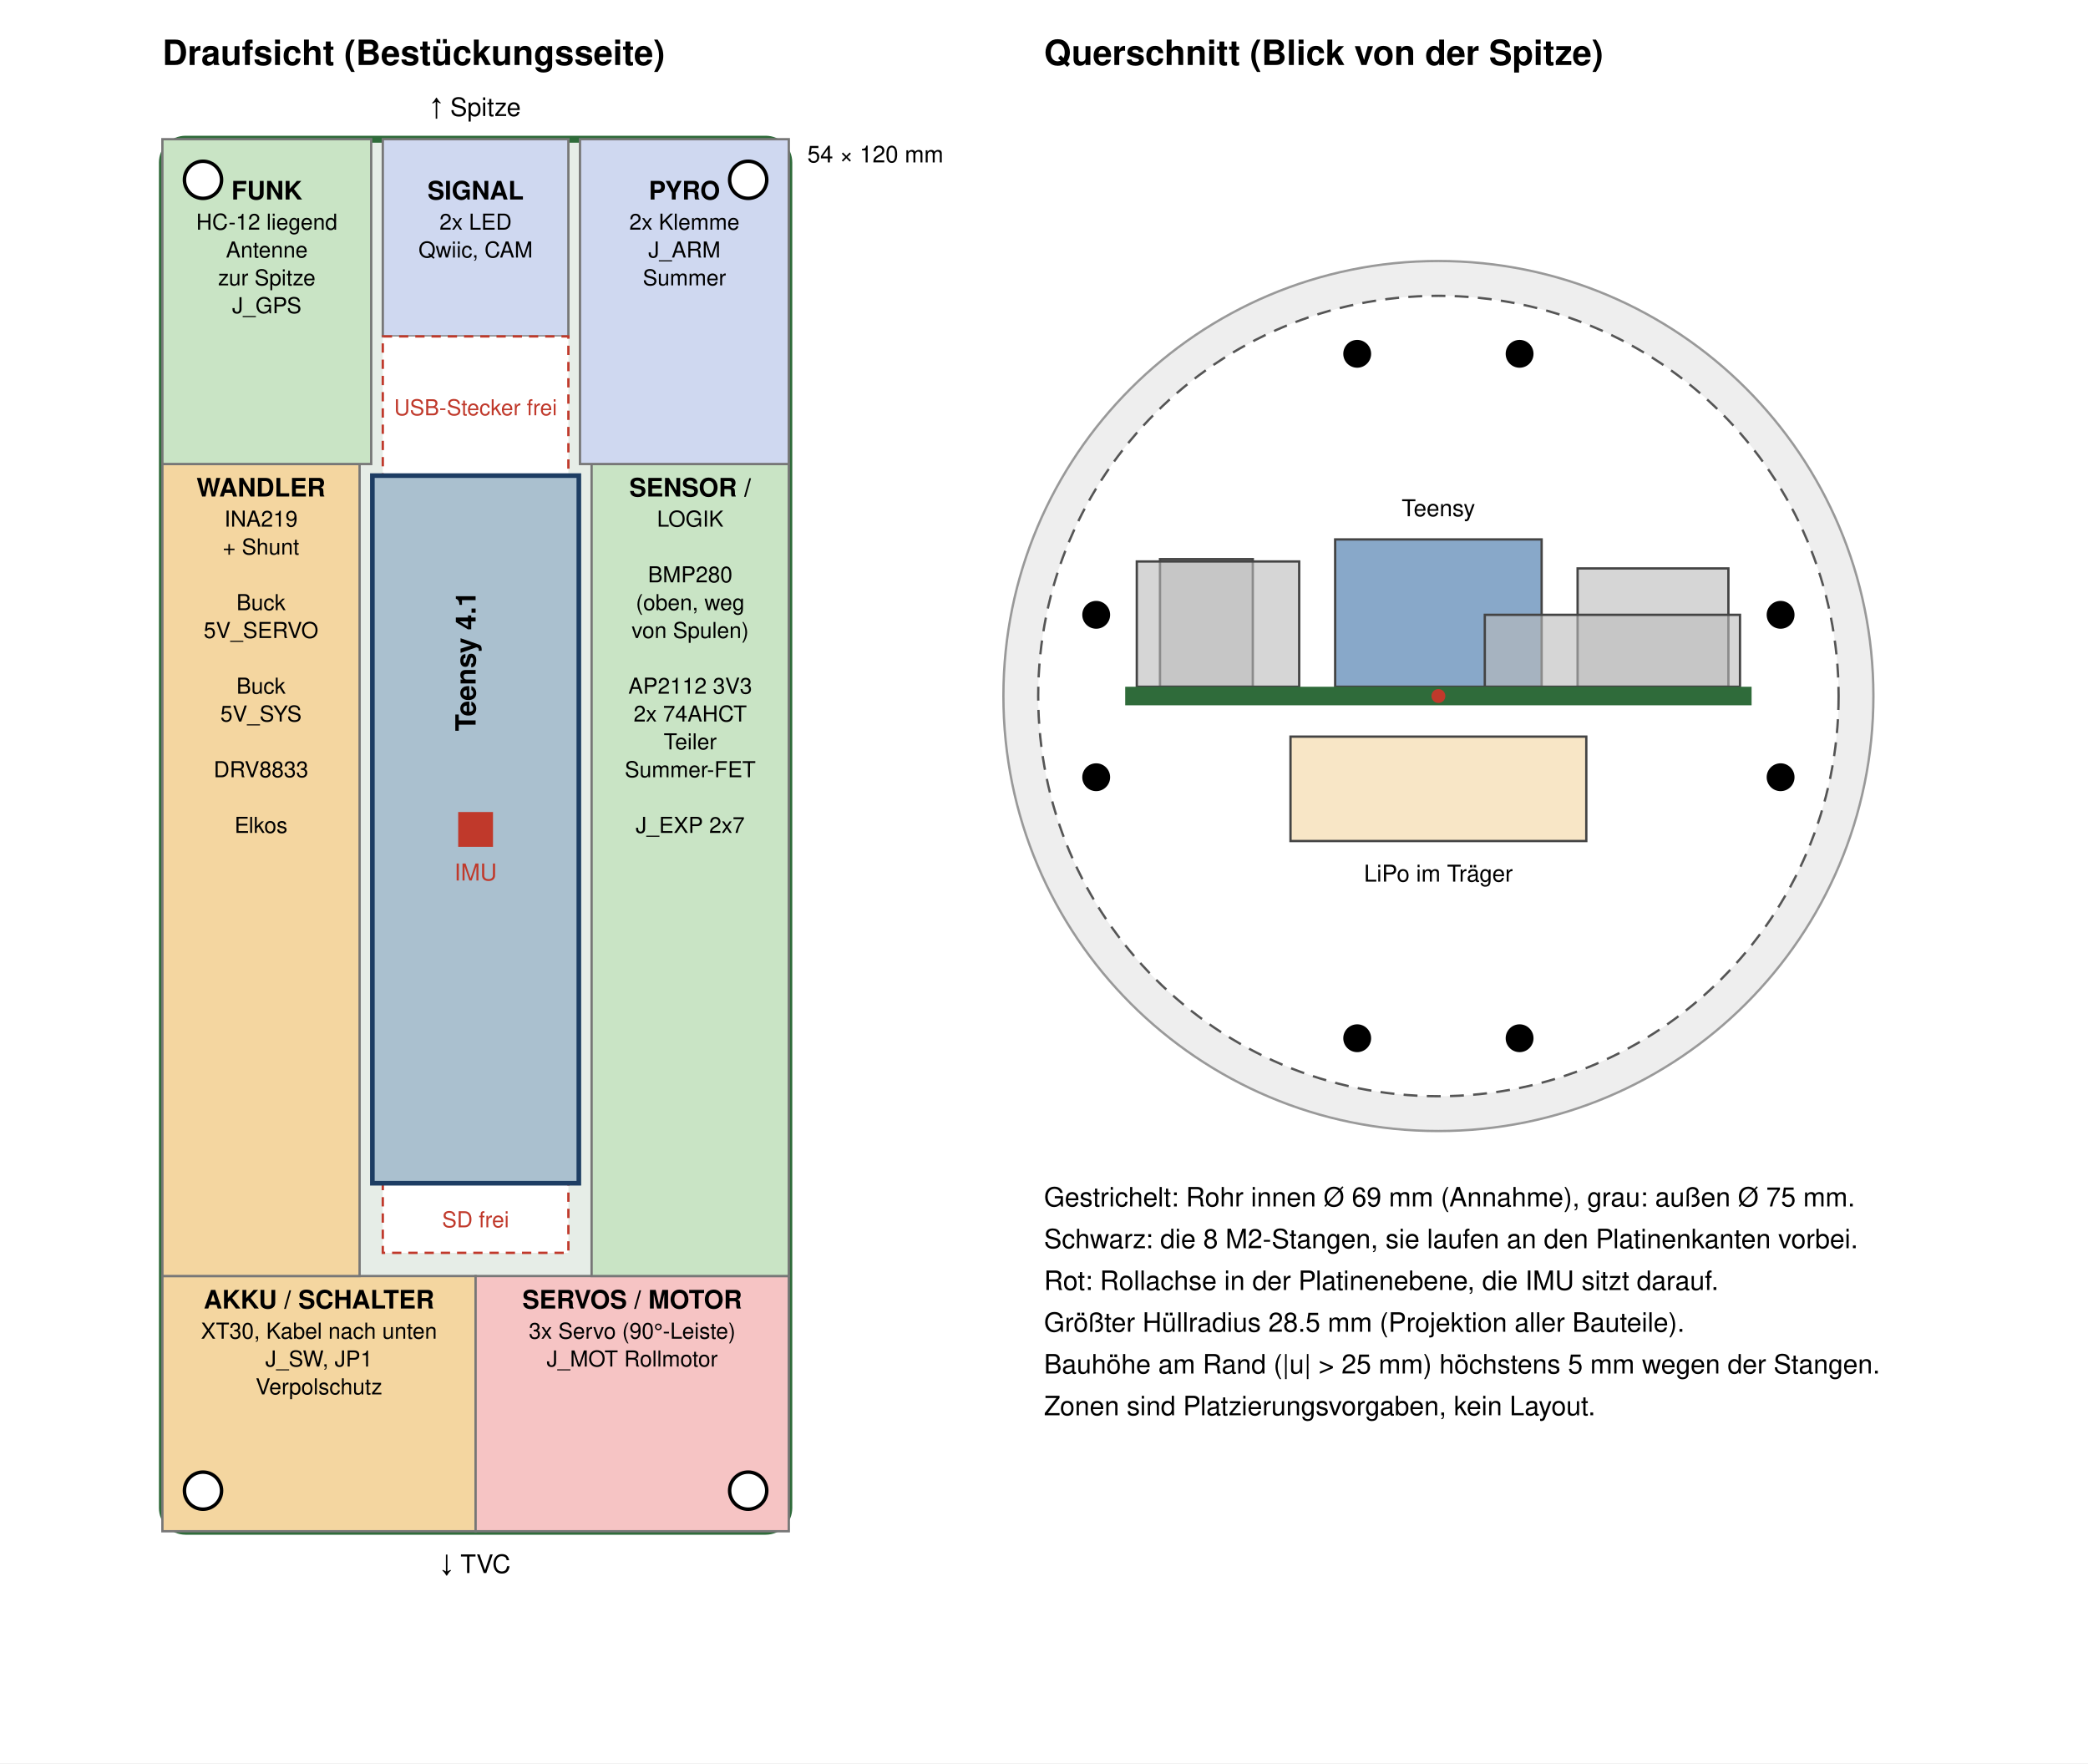
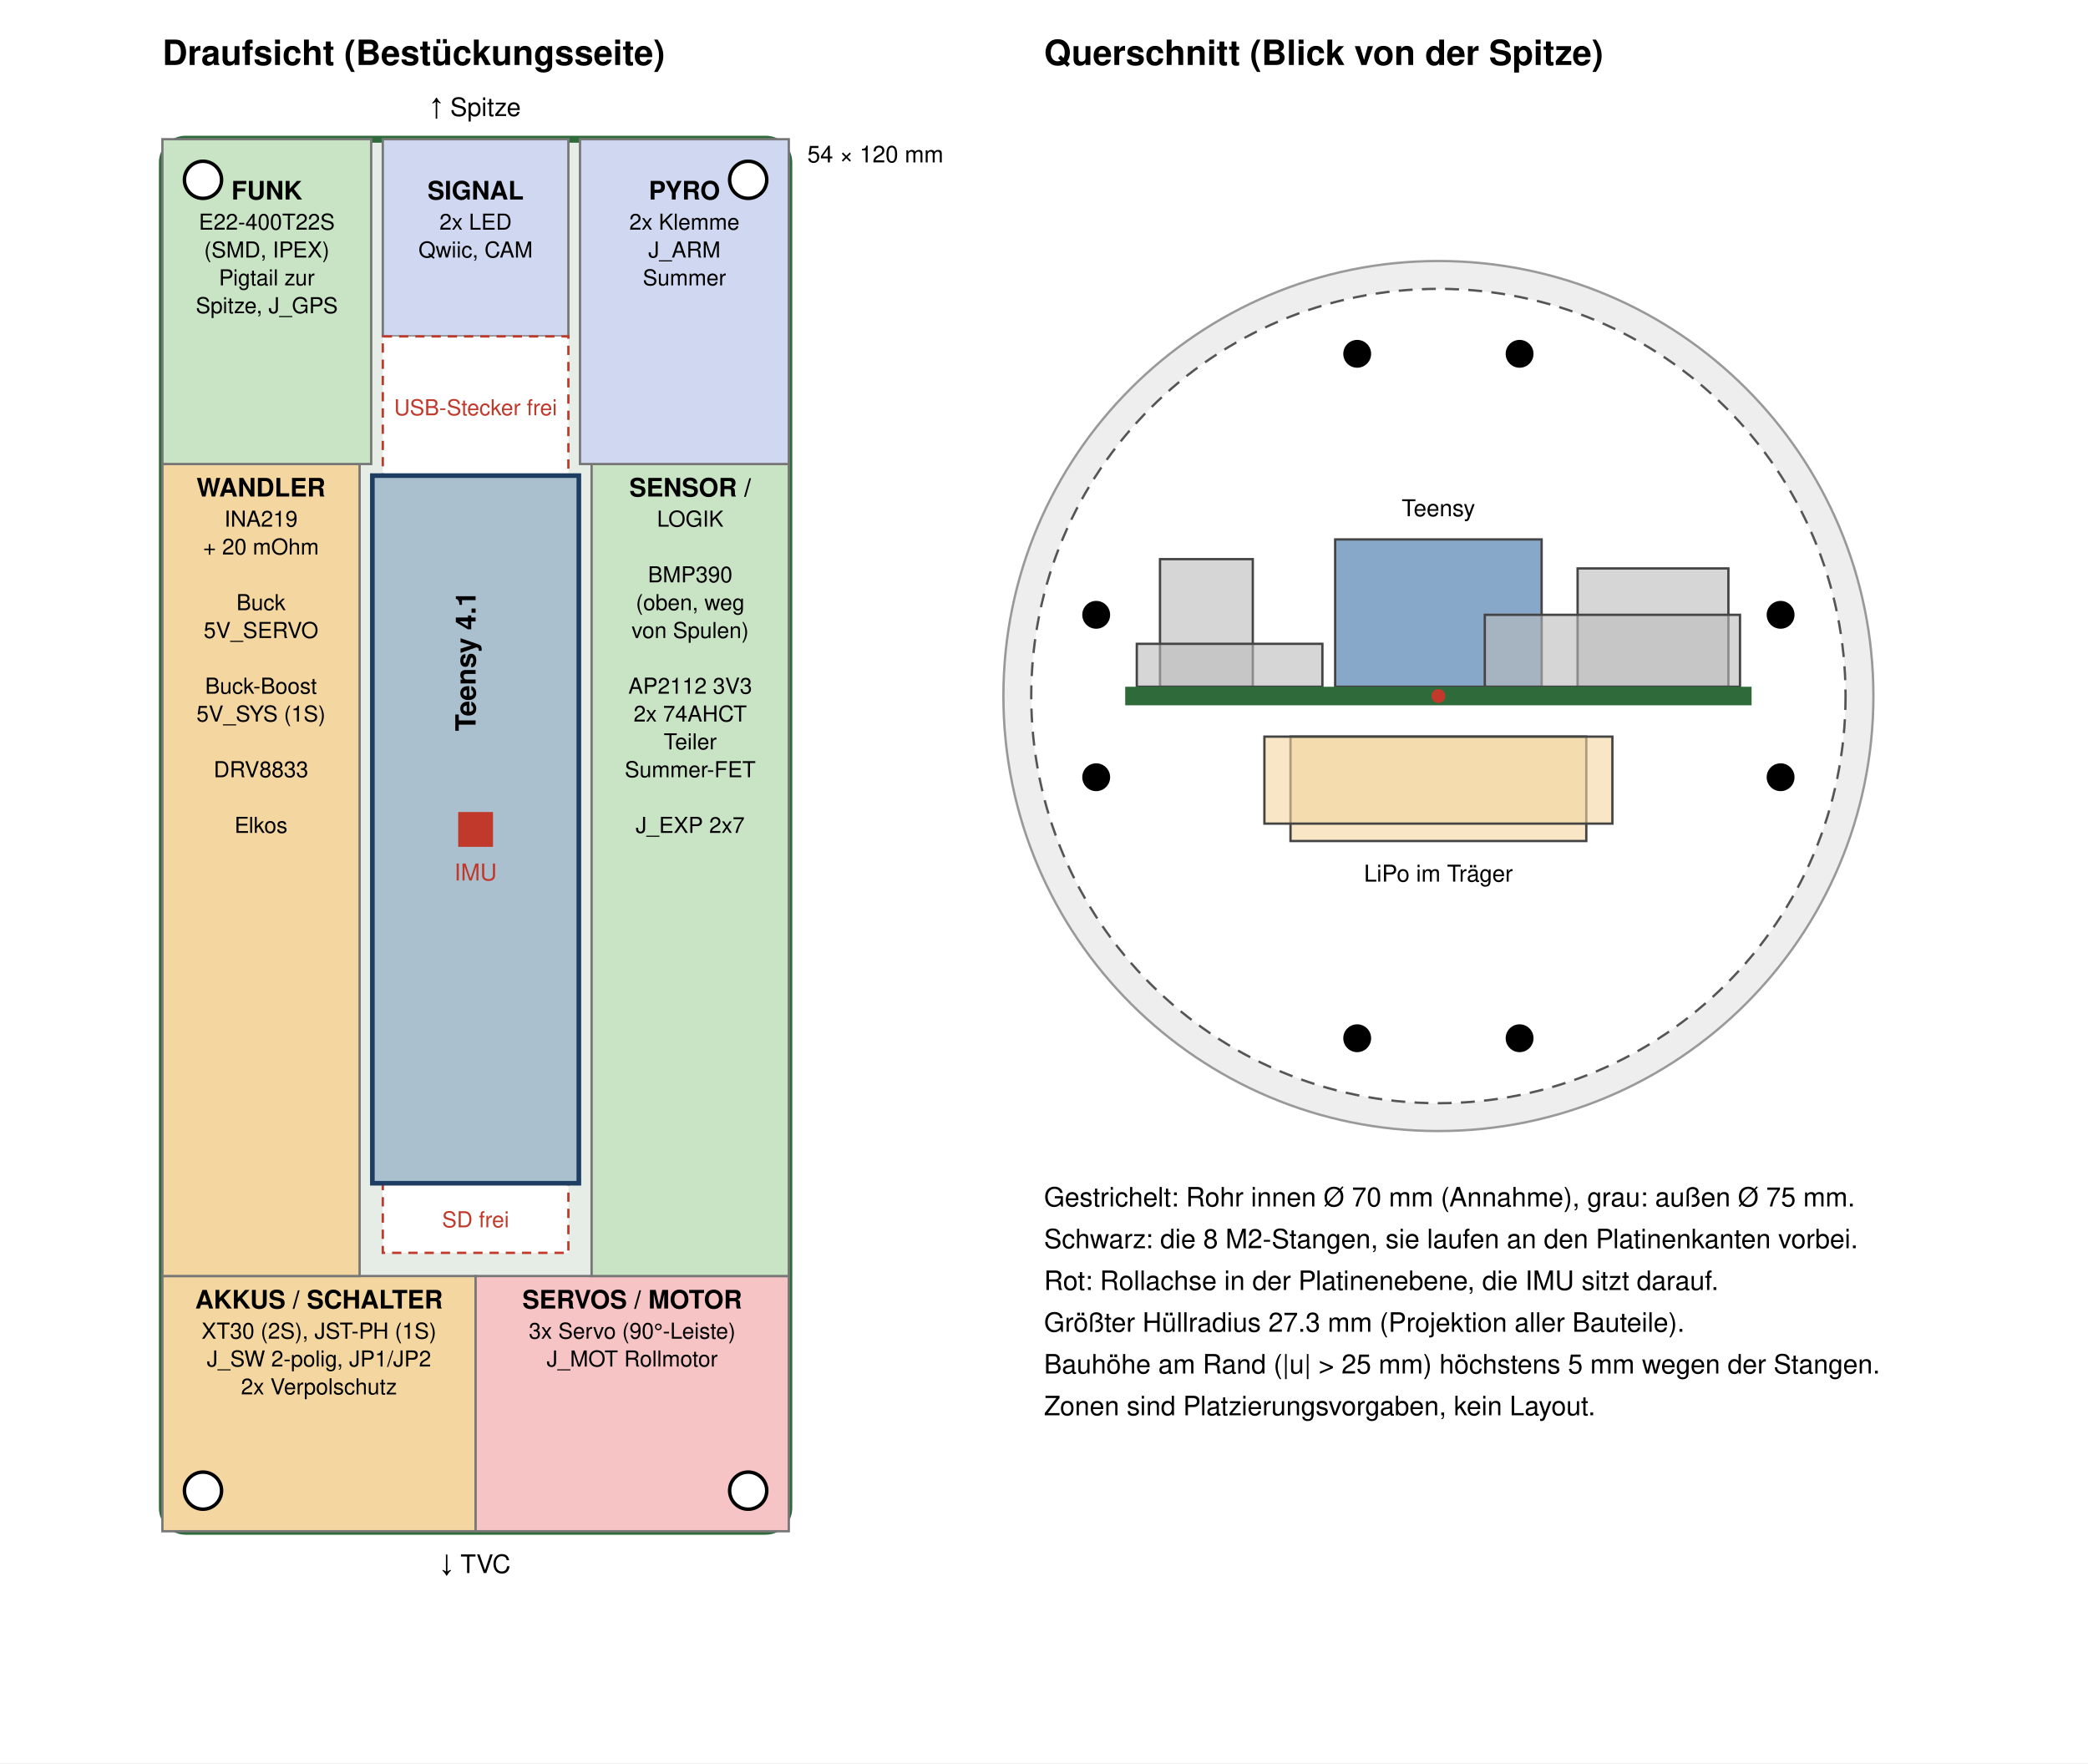
<svg xmlns="http://www.w3.org/2000/svg" width="900" height="760" font-family="Helvetica,Arial,sans-serif">
  <rect width="100%" height="100%" fill="white" />
  <text x="70" y="28" font-size="15" font-weight="bold">Draufsicht (Bestückungsseite)</text>
  <text x="205.0" y="50" font-size="11" text-anchor="middle">↑ Spitze</text>
  <text x="205.0" y="678.0" font-size="11" text-anchor="middle">↓ TVC</text>
  <rect x="70.0" y="60.0" width="270.0" height="600.0" rx="10.0" fill="#2f6b3a" fill-opacity="0.12" stroke="#2f6b3a" stroke-width="3" />
  <rect x="70.0" y="550.0" width="135.0" height="110.0" fill="#f4d6a0" stroke="#777" />
-   <text x="137.5" y="564.0" font-size="11" font-weight="bold" text-anchor="middle">AKKU / SCHALTER</text>
-   <text x="137.5" y="577.0" font-size="9.5" text-anchor="middle">XT30, Kabel nach unten</text>
-   <text x="137.5" y="589.0" font-size="9.5" text-anchor="middle">J_SW, JP1</text>
-   <text x="137.5" y="601.0" font-size="9.5" text-anchor="middle">Verpolschutz</text>
+   <text x="137.5" y="564.0" font-size="11" font-weight="bold" text-anchor="middle">AKKUS / SCHALTER</text>
+   <text x="137.5" y="577.0" font-size="9.5" text-anchor="middle">XT30 (2S), JST-PH (1S)</text>
+   <text x="137.5" y="589.0" font-size="9.5" text-anchor="middle">J_SW 2-polig, JP1/JP2</text>
+   <text x="137.5" y="601.0" font-size="9.5" text-anchor="middle">2x Verpolschutz</text>
  <rect x="205.0" y="550.0" width="135.0" height="110.0" fill="#f6c4c4" stroke="#777" />
  <text x="272.5" y="564.0" font-size="11" font-weight="bold" text-anchor="middle">SERVOS / MOTOR</text>
  <text x="272.5" y="577.0" font-size="9.5" text-anchor="middle">3x Servo (90°-Leiste)</text>
  <text x="272.5" y="589.0" font-size="9.5" text-anchor="middle">J_MOT Rollmotor</text>
  <rect x="70.0" y="200.0" width="85.0" height="350.0" fill="#f4d6a0" stroke="#777" />
  <text x="112.5" y="214.0" font-size="11" font-weight="bold" text-anchor="middle">WANDLER</text>
  <text x="112.5" y="227.0" font-size="9.5" text-anchor="middle">INA219</text>
-   <text x="112.5" y="239.0" font-size="9.5" text-anchor="middle">+ Shunt</text>
+   <text x="112.5" y="239.0" font-size="9.5" text-anchor="middle">+ 20 mOhm</text>
  <text x="112.5" y="251.0" font-size="9.5" text-anchor="middle" />
  <text x="112.5" y="263.0" font-size="9.5" text-anchor="middle">Buck</text>
  <text x="112.5" y="275.0" font-size="9.5" text-anchor="middle">5V_SERVO</text>
  <text x="112.5" y="287.0" font-size="9.5" text-anchor="middle" />
-   <text x="112.5" y="299.0" font-size="9.5" text-anchor="middle">Buck</text>
-   <text x="112.5" y="311.0" font-size="9.5" text-anchor="middle">5V_SYS</text>
+   <text x="112.5" y="299.0" font-size="9.5" text-anchor="middle">Buck-Boost</text>
+   <text x="112.5" y="311.0" font-size="9.5" text-anchor="middle">5V_SYS (1S)</text>
  <text x="112.5" y="323.0" font-size="9.5" text-anchor="middle" />
  <text x="112.5" y="335.0" font-size="9.5" text-anchor="middle">DRV8833</text>
  <text x="112.5" y="347.0" font-size="9.5" text-anchor="middle" />
  <text x="112.5" y="359.0" font-size="9.5" text-anchor="middle">Elkos</text>
  <rect x="255.0" y="200.0" width="85.0" height="350.0" fill="#c9e4c5" stroke="#777" />
  <text x="297.5" y="214.0" font-size="11" font-weight="bold" text-anchor="middle">SENSOR /</text>
  <text x="297.5" y="227.0" font-size="9.5" text-anchor="middle">LOGIK</text>
  <text x="297.5" y="239.0" font-size="9.5" text-anchor="middle" />
-   <text x="297.5" y="251.0" font-size="9.5" text-anchor="middle">BMP280</text>
+   <text x="297.5" y="251.0" font-size="9.5" text-anchor="middle">BMP390</text>
  <text x="297.5" y="263.0" font-size="9.5" text-anchor="middle">(oben, weg</text>
  <text x="297.5" y="275.0" font-size="9.5" text-anchor="middle">von Spulen)</text>
  <text x="297.5" y="287.0" font-size="9.5" text-anchor="middle" />
  <text x="297.5" y="299.0" font-size="9.5" text-anchor="middle">AP2112 3V3</text>
  <text x="297.5" y="311.0" font-size="9.5" text-anchor="middle">2x 74AHCT</text>
  <text x="297.5" y="323.0" font-size="9.5" text-anchor="middle">Teiler</text>
  <text x="297.5" y="335.0" font-size="9.5" text-anchor="middle">Summer-FET</text>
  <text x="297.5" y="347.0" font-size="9.5" text-anchor="middle" />
  <text x="297.5" y="359.0" font-size="9.5" text-anchor="middle">J_EXP 2x7</text>
  <rect x="70.0" y="60.0" width="90.0" height="140.0" fill="#c9e4c5" stroke="#777" />
  <text x="115.0" y="86.0" font-size="11" font-weight="bold" text-anchor="middle">FUNK</text>
-   <text x="115.0" y="99.0" font-size="9.5" text-anchor="middle">HC-12 liegend</text>
-   <text x="115.0" y="111.0" font-size="9.5" text-anchor="middle">Antenne</text>
-   <text x="115.0" y="123.0" font-size="9.5" text-anchor="middle">zur Spitze</text>
-   <text x="115.0" y="135.0" font-size="9.5" text-anchor="middle">J_GPS</text>
+   <text x="115.0" y="99.0" font-size="9.5" text-anchor="middle">E22-400T22S</text>
+   <text x="115.0" y="111.0" font-size="9.5" text-anchor="middle">(SMD, IPEX)</text>
+   <text x="115.0" y="123.0" font-size="9.5" text-anchor="middle">Pigtail zur</text>
+   <text x="115.0" y="135.0" font-size="9.5" text-anchor="middle">Spitze, J_GPS</text>
  <rect x="165.0" y="60.0" width="80.0" height="85.0" fill="#cfd8f0" stroke="#777" />
  <text x="205.0" y="86.0" font-size="11" font-weight="bold" text-anchor="middle">SIGNAL</text>
  <text x="205.0" y="99.0" font-size="9.5" text-anchor="middle">2x LED</text>
  <text x="205.0" y="111.0" font-size="9.5" text-anchor="middle">Qwiic, CAM</text>
  <rect x="250.0" y="60.0" width="90.0" height="140.0" fill="#cfd8f0" stroke="#777" />
  <text x="295.0" y="86.0" font-size="11" font-weight="bold" text-anchor="middle">PYRO</text>
  <text x="295.0" y="99.0" font-size="9.5" text-anchor="middle">2x Klemme</text>
  <text x="295.0" y="111.0" font-size="9.5" text-anchor="middle">J_ARM</text>
  <text x="295.0" y="123.0" font-size="9.5" text-anchor="middle">Summer</text>
  <rect x="165.0" y="510.0" width="80.0" height="30.0" fill="white" stroke="#c0392b" stroke-dasharray="4 3" />
  <text x="205.0" y="529.0" font-size="9.5" fill="#c0392b" text-anchor="middle">SD frei</text>
  <rect x="165.0" y="145.0" width="80.0" height="60.0" fill="white" stroke="#c0392b" stroke-dasharray="4 3" />
  <text x="205.0" y="179.0" font-size="9.5" fill="#c0392b" text-anchor="middle">USB-Stecker frei</text>
  <rect x="160.5" y="205.0" width="89.0" height="305.0" fill="#3a6ea5" fill-opacity="0.35" stroke="#1d3d63" stroke-width="2" />
  <text x="205.0" y="285.0" font-size="12" font-weight="bold" text-anchor="middle" transform="rotate(-90 205.0 285.0)">Teensy 4.1</text>
  <rect x="197.5" y="350.0" width="15" height="15" fill="#c0392b" />
  <text x="205.0" y="379.5" font-size="10" fill="#c0392b" text-anchor="middle">IMU</text>
  <circle cx="87.5" cy="642.5" r="8.0" fill="white" stroke="black" stroke-width="1.5" />
  <circle cx="322.5" cy="642.5" r="8.0" fill="white" stroke="black" stroke-width="1.5" />
  <circle cx="87.5" cy="77.5" r="8.0" fill="white" stroke="black" stroke-width="1.5" />
  <circle cx="322.5" cy="77.5" r="8.0" fill="white" stroke="black" stroke-width="1.5" />
  <text x="348.0" y="70.0" font-size="10">54 × 120 mm</text>
  <text x="450" y="28" font-size="15" font-weight="bold">Querschnitt (Blick von der Spitze)</text>
  <circle cx="620" cy="300" r="187.5" fill="#eee" stroke="#999" />
-   <circle cx="620" cy="300" r="172.5" fill="white" stroke="#555" stroke-dasharray="6 4" />
+   <circle cx="620" cy="300" r="175.5" fill="white" stroke="#555" stroke-dasharray="6 4" />
  <rect x="575.5" y="232.5" width="89.0" height="63.5" fill="#3a6ea5" fill-opacity="0.6" stroke="#444" />
  <rect x="500.0" y="241.0" width="40.0" height="55.0" fill="#bbb" fill-opacity="0.6" stroke="#444" />
-   <rect x="490.0" y="242.0" width="70.0" height="54" fill="#bbb" fill-opacity="0.6" stroke="#444" />
+   <rect x="490.0" y="277.5" width="80.0" height="18.5" fill="#bbb" fill-opacity="0.6" stroke="#444" />
  <rect x="680.0" y="245.0" width="65.0" height="51.0" fill="#bbb" fill-opacity="0.6" stroke="#444" />
  <rect x="640.0" y="265.0" width="110.0" height="31.0" fill="#bbb" fill-opacity="0.6" stroke="#444" />
  <rect x="556.25" y="317.5" width="127.5" height="45.0" fill="#f4d6a0" fill-opacity="0.6" stroke="#444" />
+   <rect x="545.0" y="317.5" width="150.0" height="37.5" fill="#f4d6a0" fill-opacity="0.6" stroke="#444" />
  <rect x="485.0" y="296.0" width="270.0" height="8.0" fill="#2f6b3a" />
  <circle cx="767.5" cy="265.0" r="6.0" fill="black" />
  <circle cx="767.5" cy="335.0" r="6.0" fill="black" />
  <circle cx="472.5" cy="265.0" r="6.0" fill="black" />
  <circle cx="472.5" cy="335.0" r="6.0" fill="black" />
  <circle cx="655.0" cy="152.5" r="6.0" fill="black" />
  <circle cx="585.0" cy="152.5" r="6.0" fill="black" />
  <circle cx="655.0" cy="447.5" r="6.0" fill="black" />
  <circle cx="585.0" cy="447.5" r="6.0" fill="black" />
  <circle cx="620" cy="300" r="3" fill="#c0392b" />
  <text x="620" y="380.0" font-size="10" text-anchor="middle">LiPo im Träger</text>
  <text x="620" y="222.5" font-size="10" text-anchor="middle">Teensy</text>
-   <text x="450" y="520" font-size="11.5">Gestrichelt: Rohr innen Ø 69 mm (Annahme), grau: außen Ø 75 mm.</text>
+   <text x="450" y="520" font-size="11.5">Gestrichelt: Rohr innen Ø 70 mm (Annahme), grau: außen Ø 75 mm.</text>
  <text x="450" y="538" font-size="11.5">Schwarz: die 8 M2-Stangen, sie laufen an den Platinenkanten vorbei.</text>
  <text x="450" y="556" font-size="11.5">Rot: Rollachse in der Platinenebene, die IMU sitzt darauf.</text>
-   <text x="450" y="574" font-size="11.5">Größter Hüllradius 28.5 mm (Projektion aller Bauteile).</text>
+   <text x="450" y="574" font-size="11.5">Größter Hüllradius 27.3 mm (Projektion aller Bauteile).</text>
  <text x="450" y="592" font-size="11.5">Bauhöhe am Rand (|u| &gt; 25 mm) höchstens 5 mm wegen der Stangen.</text>
  <text x="450" y="610" font-size="11.5">Zonen sind Platzierungsvorgaben, kein Layout.</text>
</svg>
